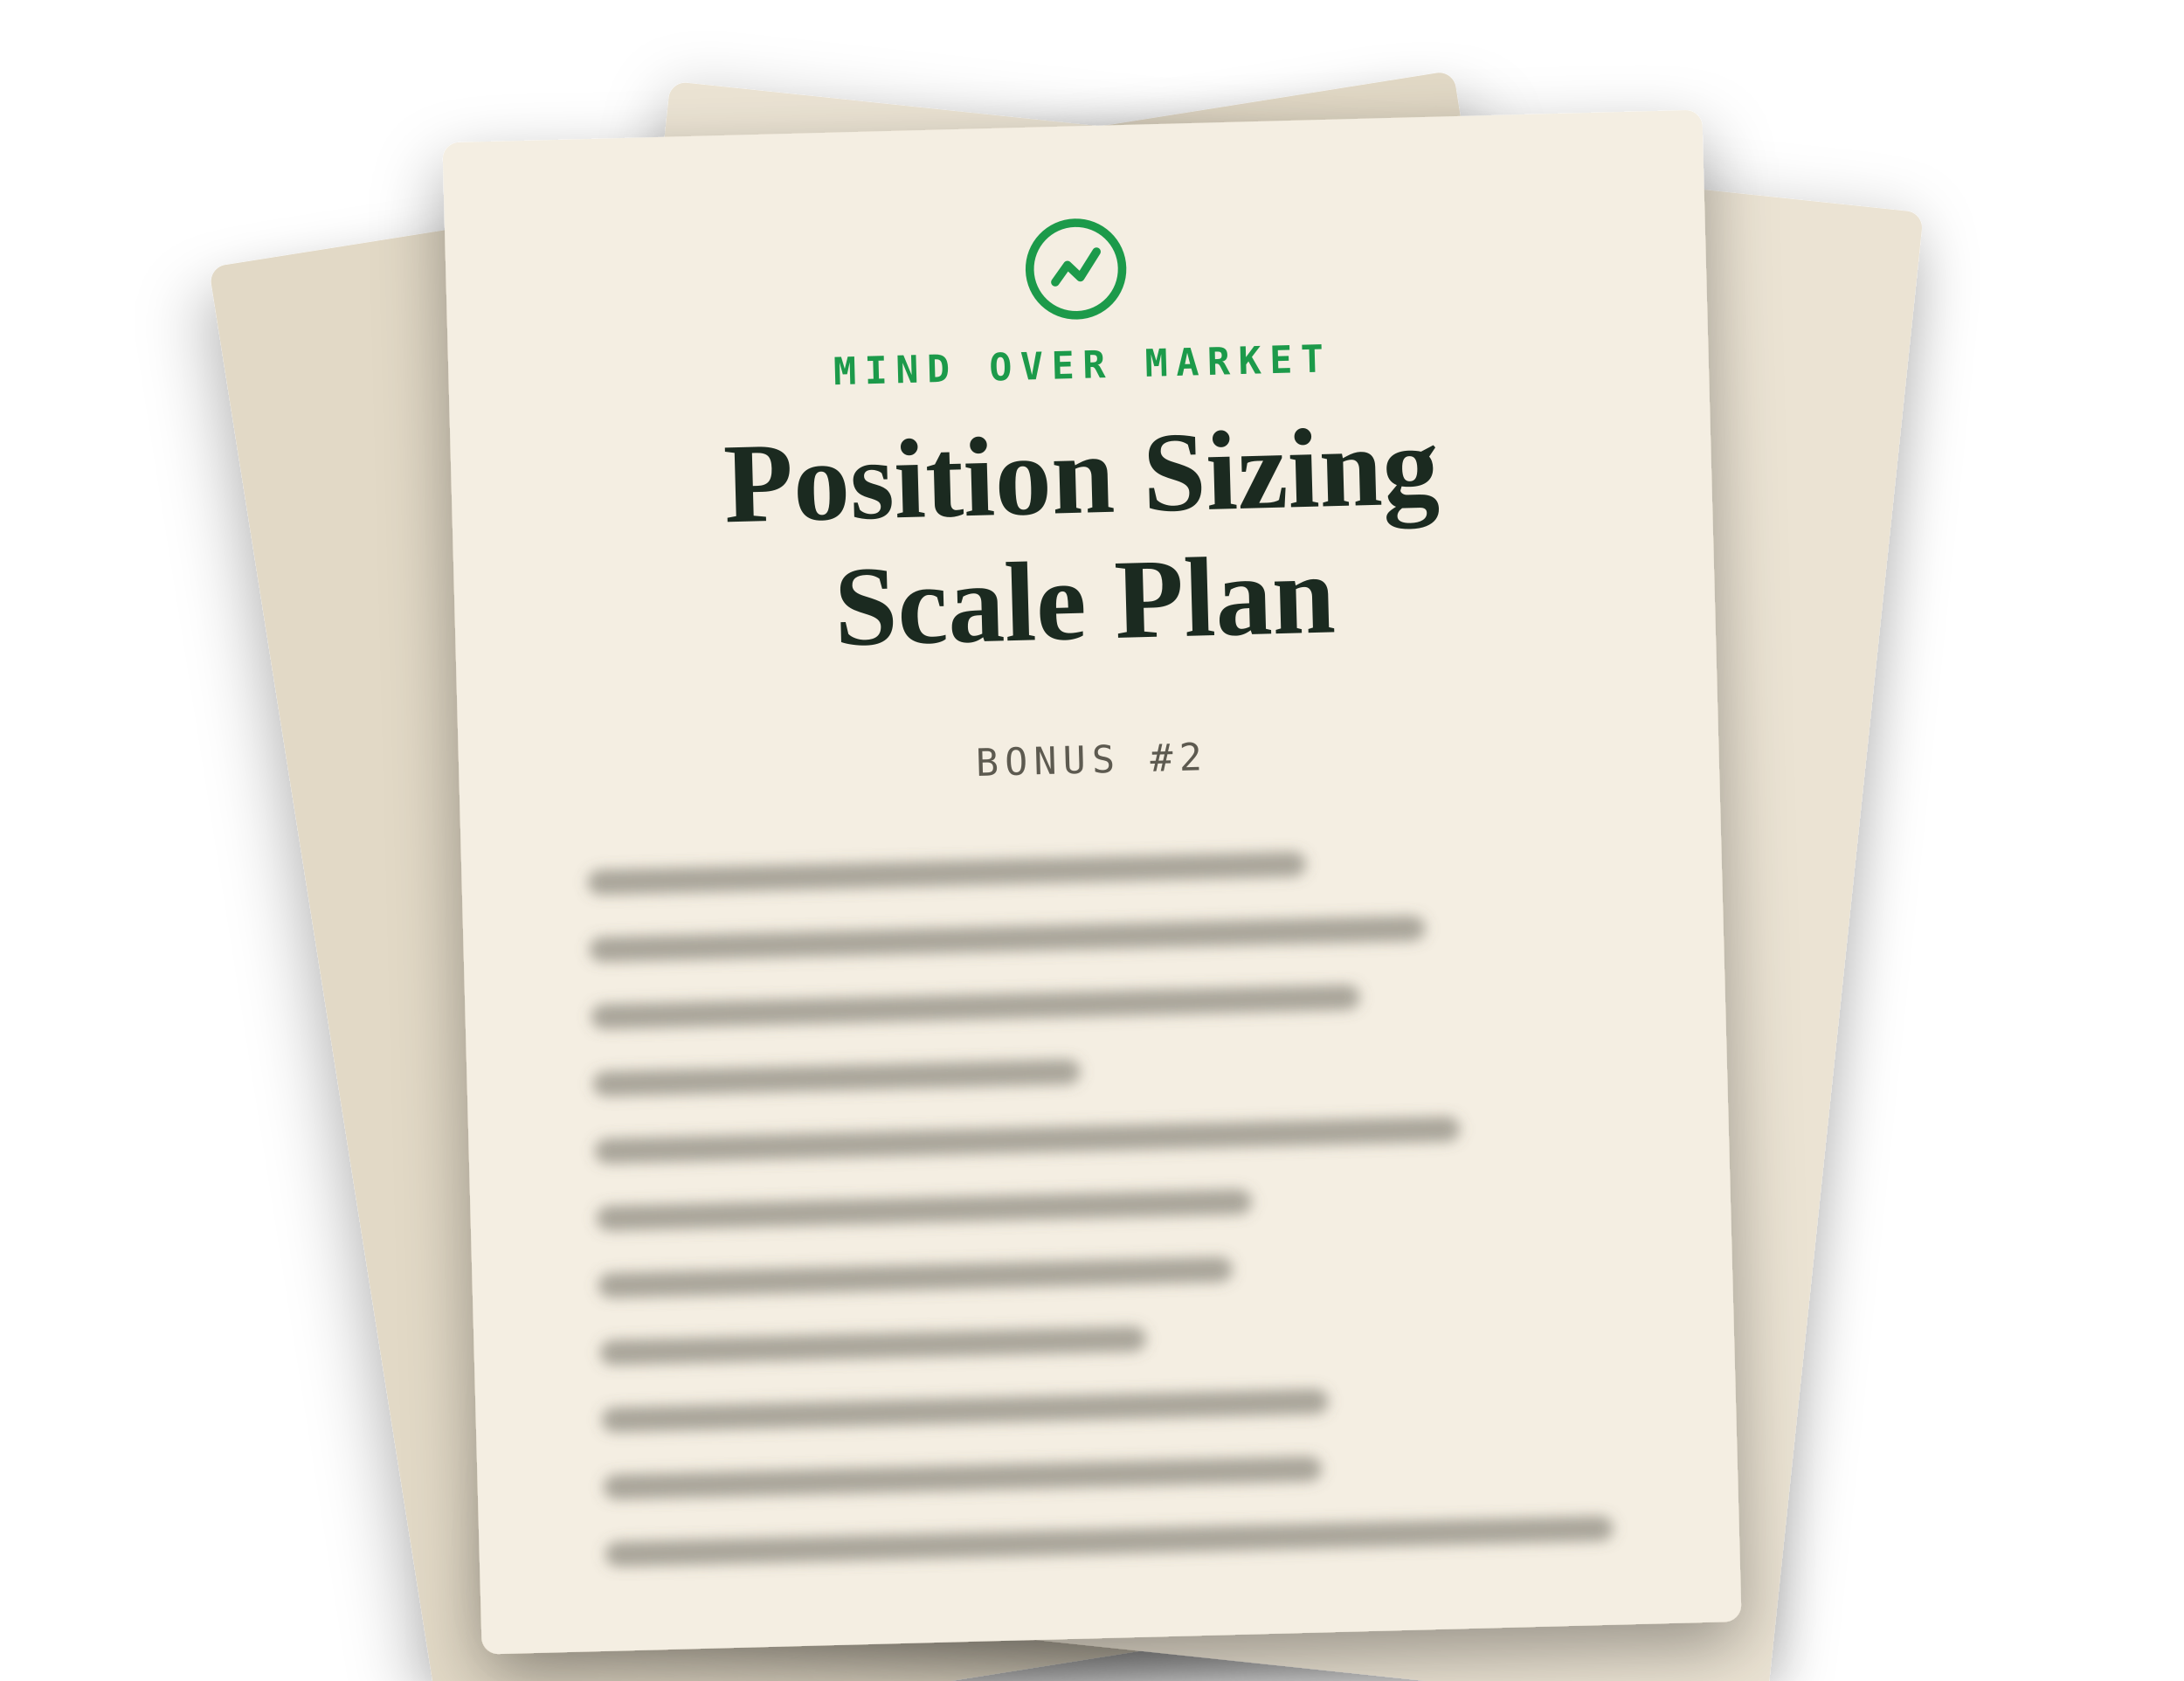
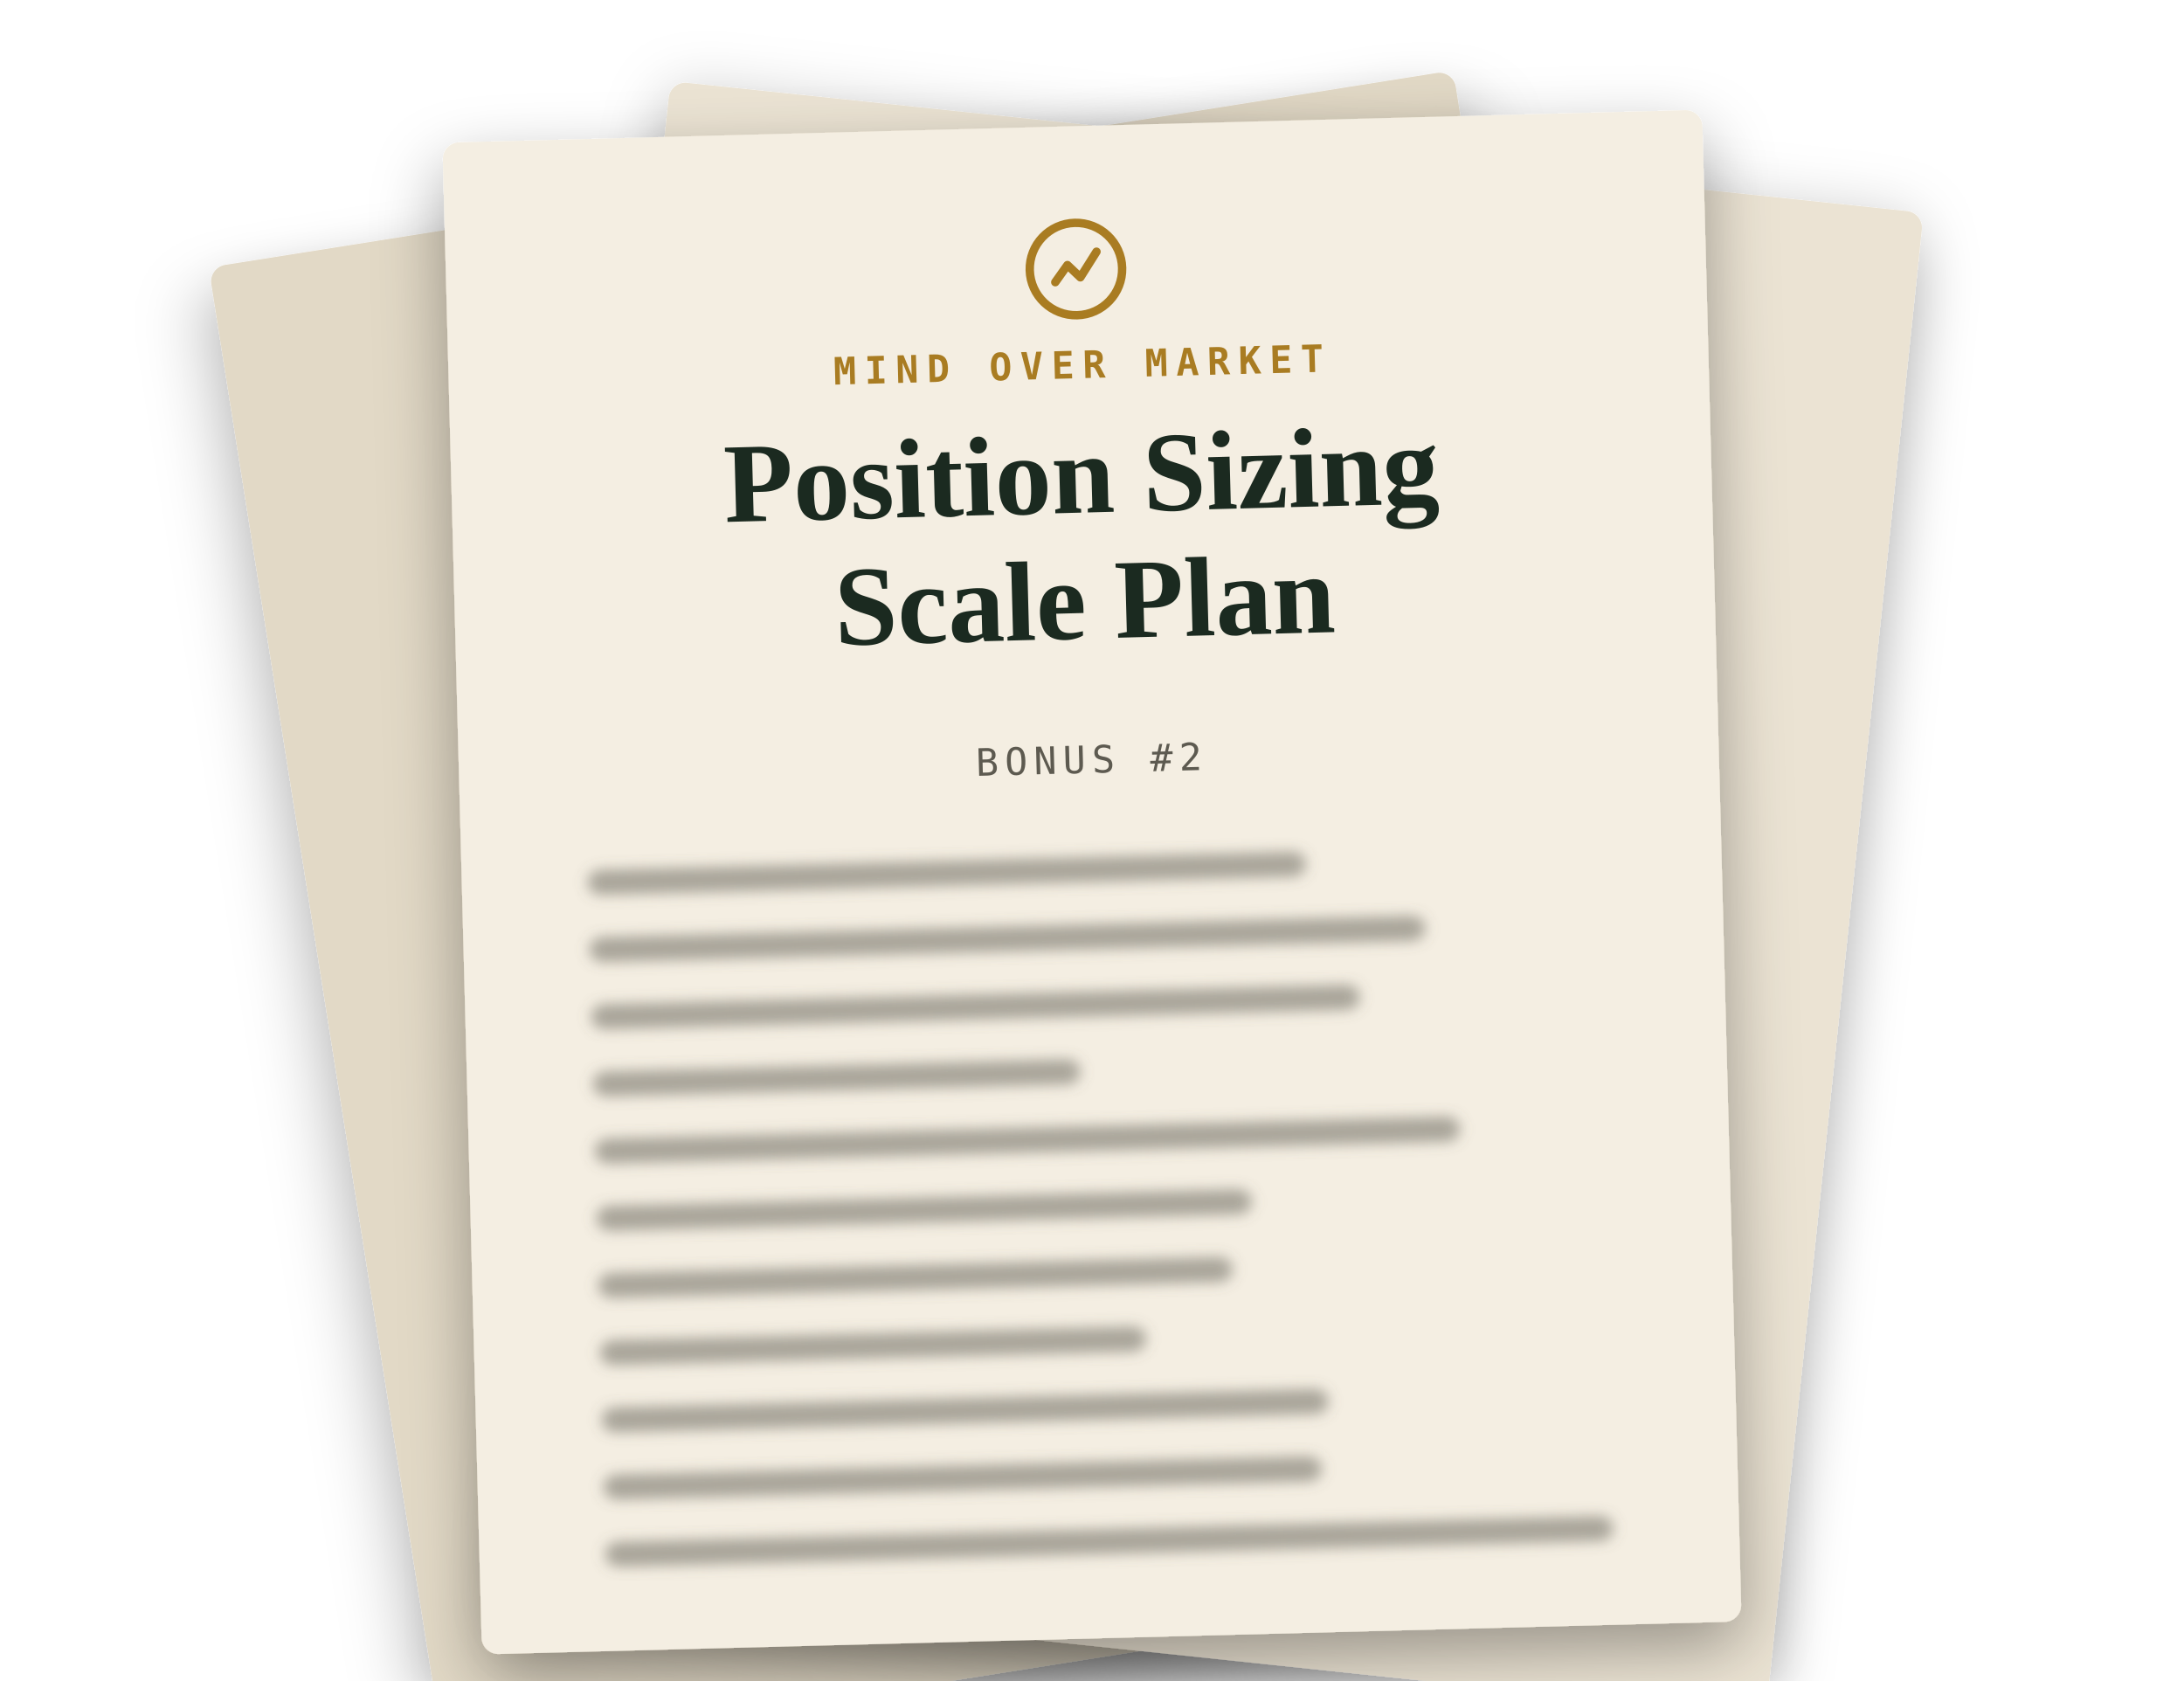
<svg xmlns="http://www.w3.org/2000/svg" viewBox="0 0 520 400">
  <defs>
    <filter id="sh" x="-20%" y="-20%" width="140%" height="140%">
      <feDropShadow dx="0" dy="6" stdDeviation="8" flood-color="#000" flood-opacity="0.35" />
    </filter>
    <filter id="blur">
      <feGaussianBlur stdDeviation="1.6" />
    </filter>
  </defs>
  <g transform="translate(226.0 218.0) rotate(-9)">
    <rect x="-150.0" y="-180.0" width="300" height="360" rx="4" fill="#e2d9c6" filter="url(#sh)" />
  </g>
  <g transform="translate(290.0 214.0) rotate(6)">
    <rect x="-150.0" y="-180.0" width="300" height="360" rx="4" fill="#ebe3d3" filter="url(#sh)" />
  </g>
  <g transform="translate(260.0 210.0) rotate(-1.5)">
    <rect x="-150.0" y="-180.0" width="300" height="360" rx="4" fill="#f4eee2" filter="url(#sh)" />
-     <circle cx="0" cy="-146.0" r="11" fill="none" stroke="#1c9a4a" stroke-width="2" />
-     <path d="M-5 -143.0 l3 -4 l3 3 l4 -6" fill="none" stroke="#1c9a4a" stroke-width="2" stroke-linecap="round" stroke-linejoin="round" />
-     <text x="0" y="-120.0" text-anchor="middle" fill="#1c9a4a" font-family="'JetBrains Mono', Menlo, monospace" font-size="9" font-weight="700" letter-spacing="2">MIND OVER MARKET</text>
+     <circle cx="0" cy="-146.0" r="11" fill="none" stroke="#a97c22" stroke-width="2" />
+     <path d="M-5 -143.0 l3 -4 l3 3 l4 -6" fill="none" stroke="#a97c22" stroke-width="2" stroke-linecap="round" stroke-linejoin="round" />
+     <text x="0" y="-120.0" text-anchor="middle" fill="#a97c22" font-family="'JetBrains Mono', Menlo, monospace" font-size="9" font-weight="700" letter-spacing="2">MIND OVER MARKET</text>
    <text x="0" y="-88.0" text-anchor="middle" fill="#1b2a20" font-family="Georgia, 'Times New Roman', serif" font-size="27" font-weight="700">Position Sizing</text>
    <text x="0" y="-58.0" text-anchor="middle" fill="#1b2a20" font-family="Georgia, 'Times New Roman', serif" font-size="27" font-weight="700">Scale Plan</text>
    <text x="0" y="-26.0" text-anchor="middle" fill="#5d5a50" font-family="'JetBrains Mono', Menlo, monospace" font-size="9" letter-spacing="1.5">BONUS #2</text>
    <g filter="url(#blur)">
      <rect x="-120.0" y="-6" width="171" height="6" rx="3" fill="#6d6a60" opacity="0.55" />
      <rect x="-120.0" y="10" width="199" height="6" rx="3" fill="#6d6a60" opacity="0.55" />
      <rect x="-120.0" y="26" width="183" height="6" rx="3" fill="#6d6a60" opacity="0.55" />
      <rect x="-120.0" y="42" width="116" height="6" rx="3" fill="#6d6a60" opacity="0.55" />
      <rect x="-120.0" y="58" width="206" height="6" rx="3" fill="#6d6a60" opacity="0.55" />
      <rect x="-120.0" y="74" width="156" height="6" rx="3" fill="#6d6a60" opacity="0.55" />
      <rect x="-120.0" y="90" width="151" height="6" rx="3" fill="#6d6a60" opacity="0.55" />
      <rect x="-120.0" y="106" width="130" height="6" rx="3" fill="#6d6a60" opacity="0.55" />
      <rect x="-120.0" y="122" width="173" height="6" rx="3" fill="#6d6a60" opacity="0.55" />
      <rect x="-120.0" y="138" width="171" height="6" rx="3" fill="#6d6a60" opacity="0.55" />
      <rect x="-120.0" y="154" width="240" height="6" rx="3" fill="#6d6a60" opacity="0.55" />
    </g>
  </g>
</svg>
